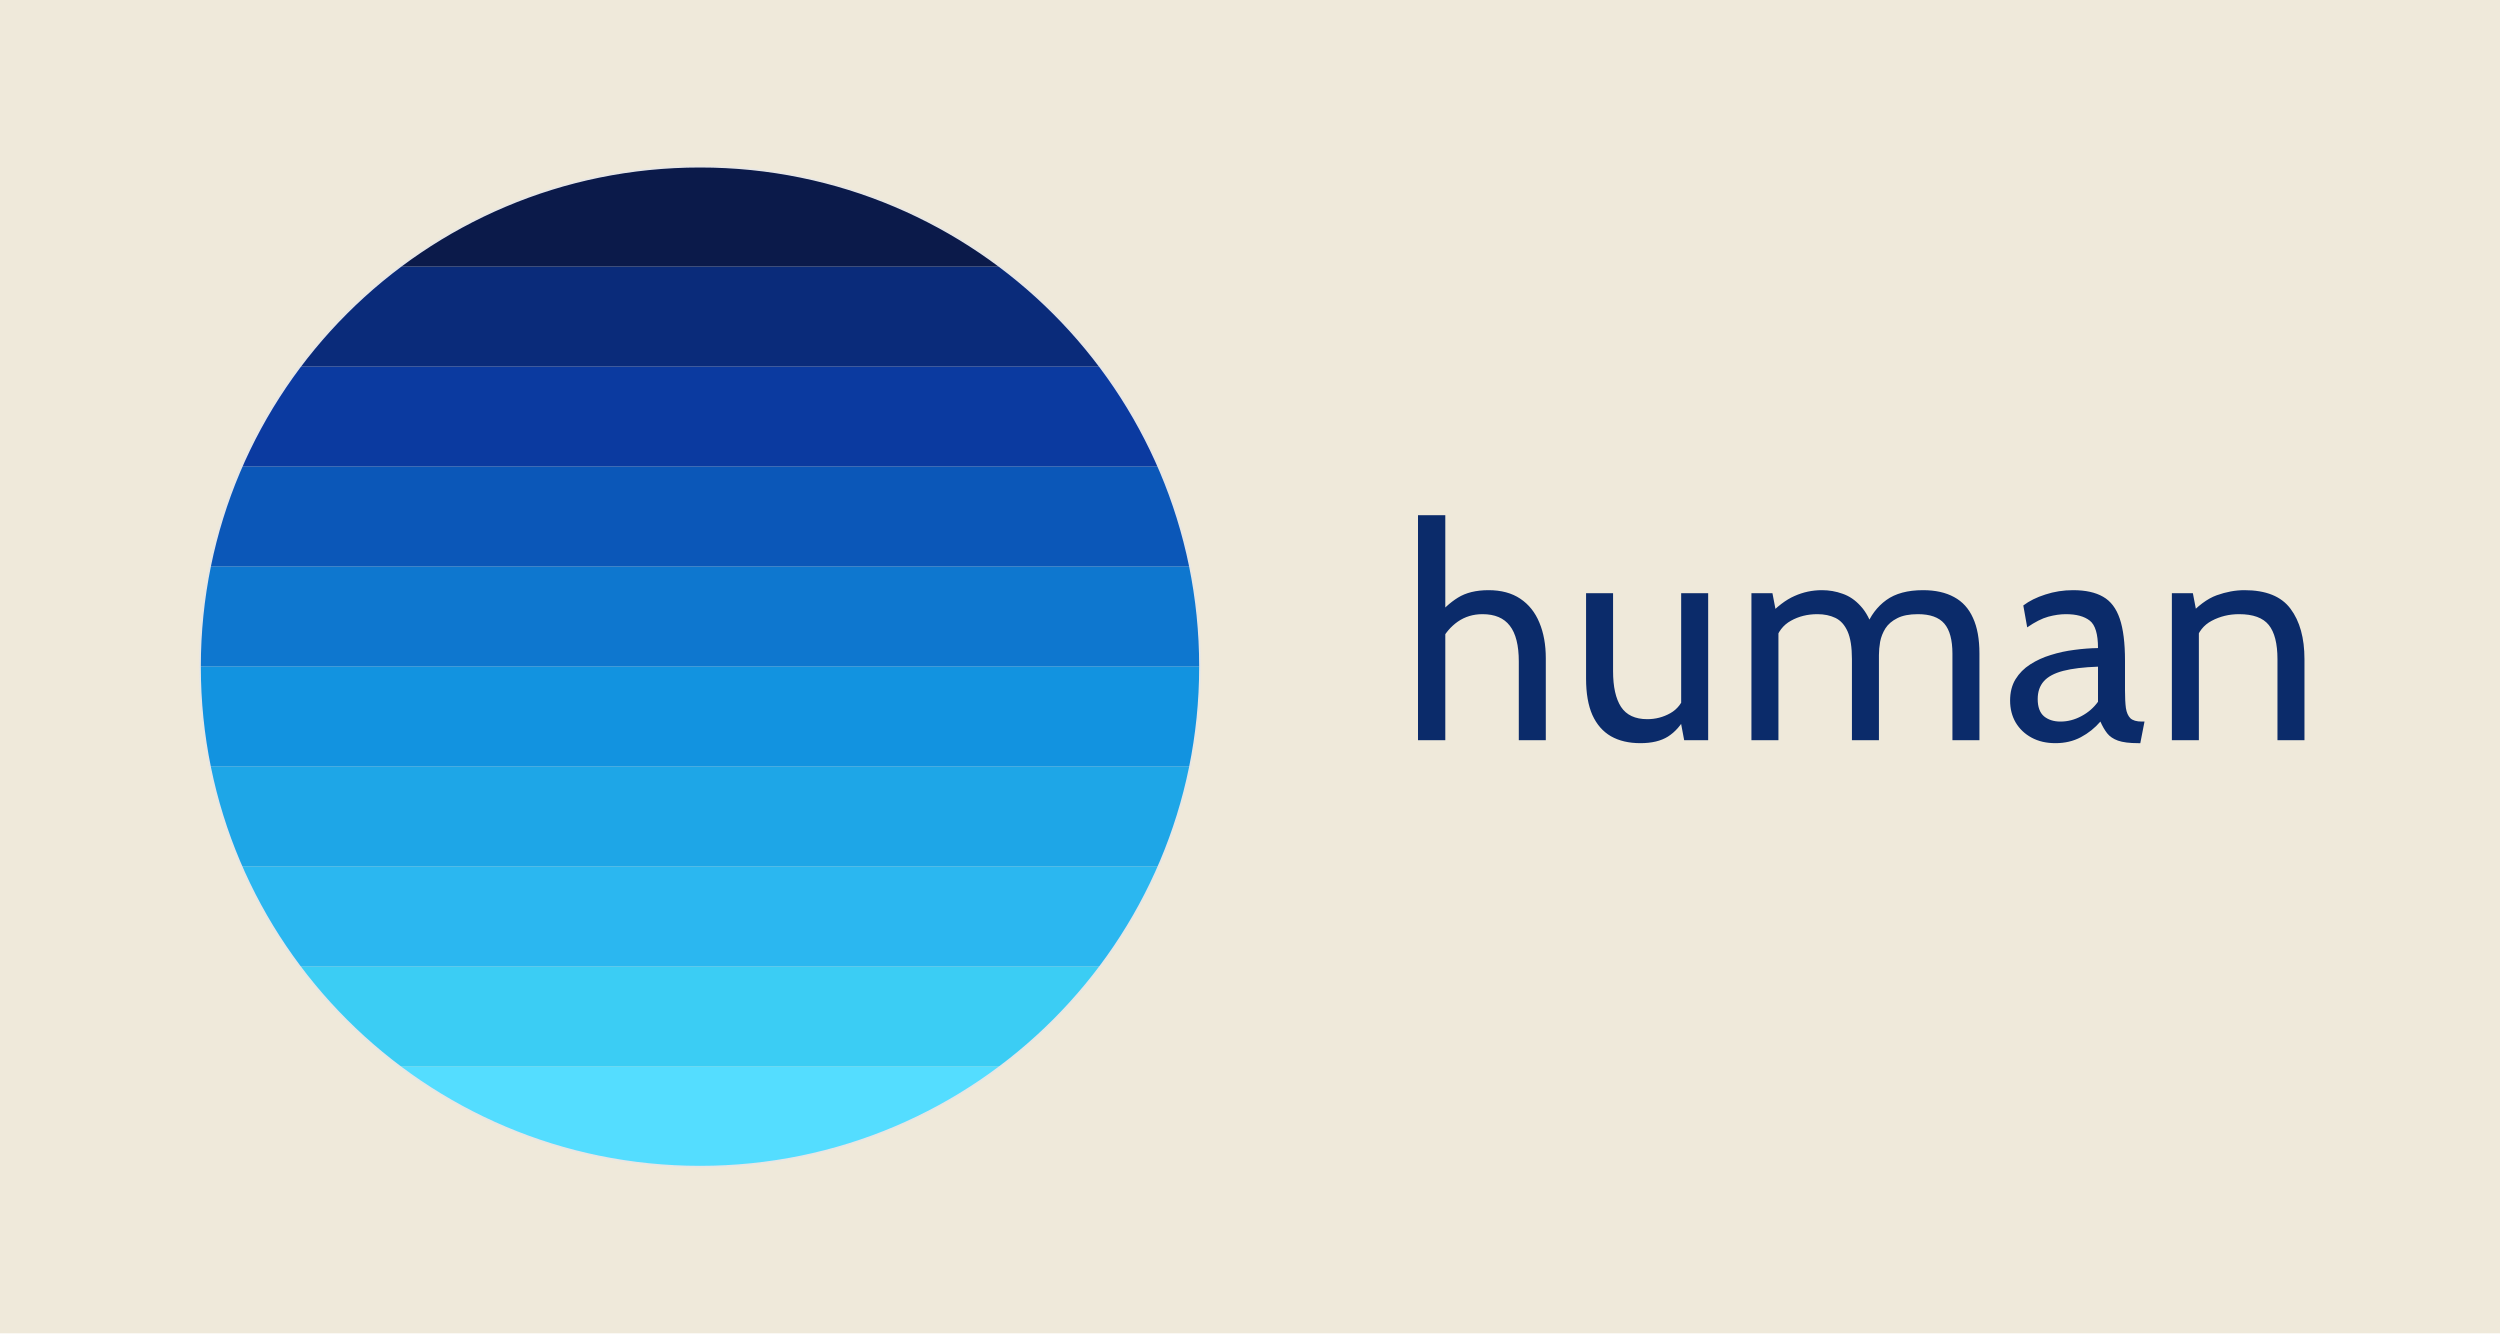
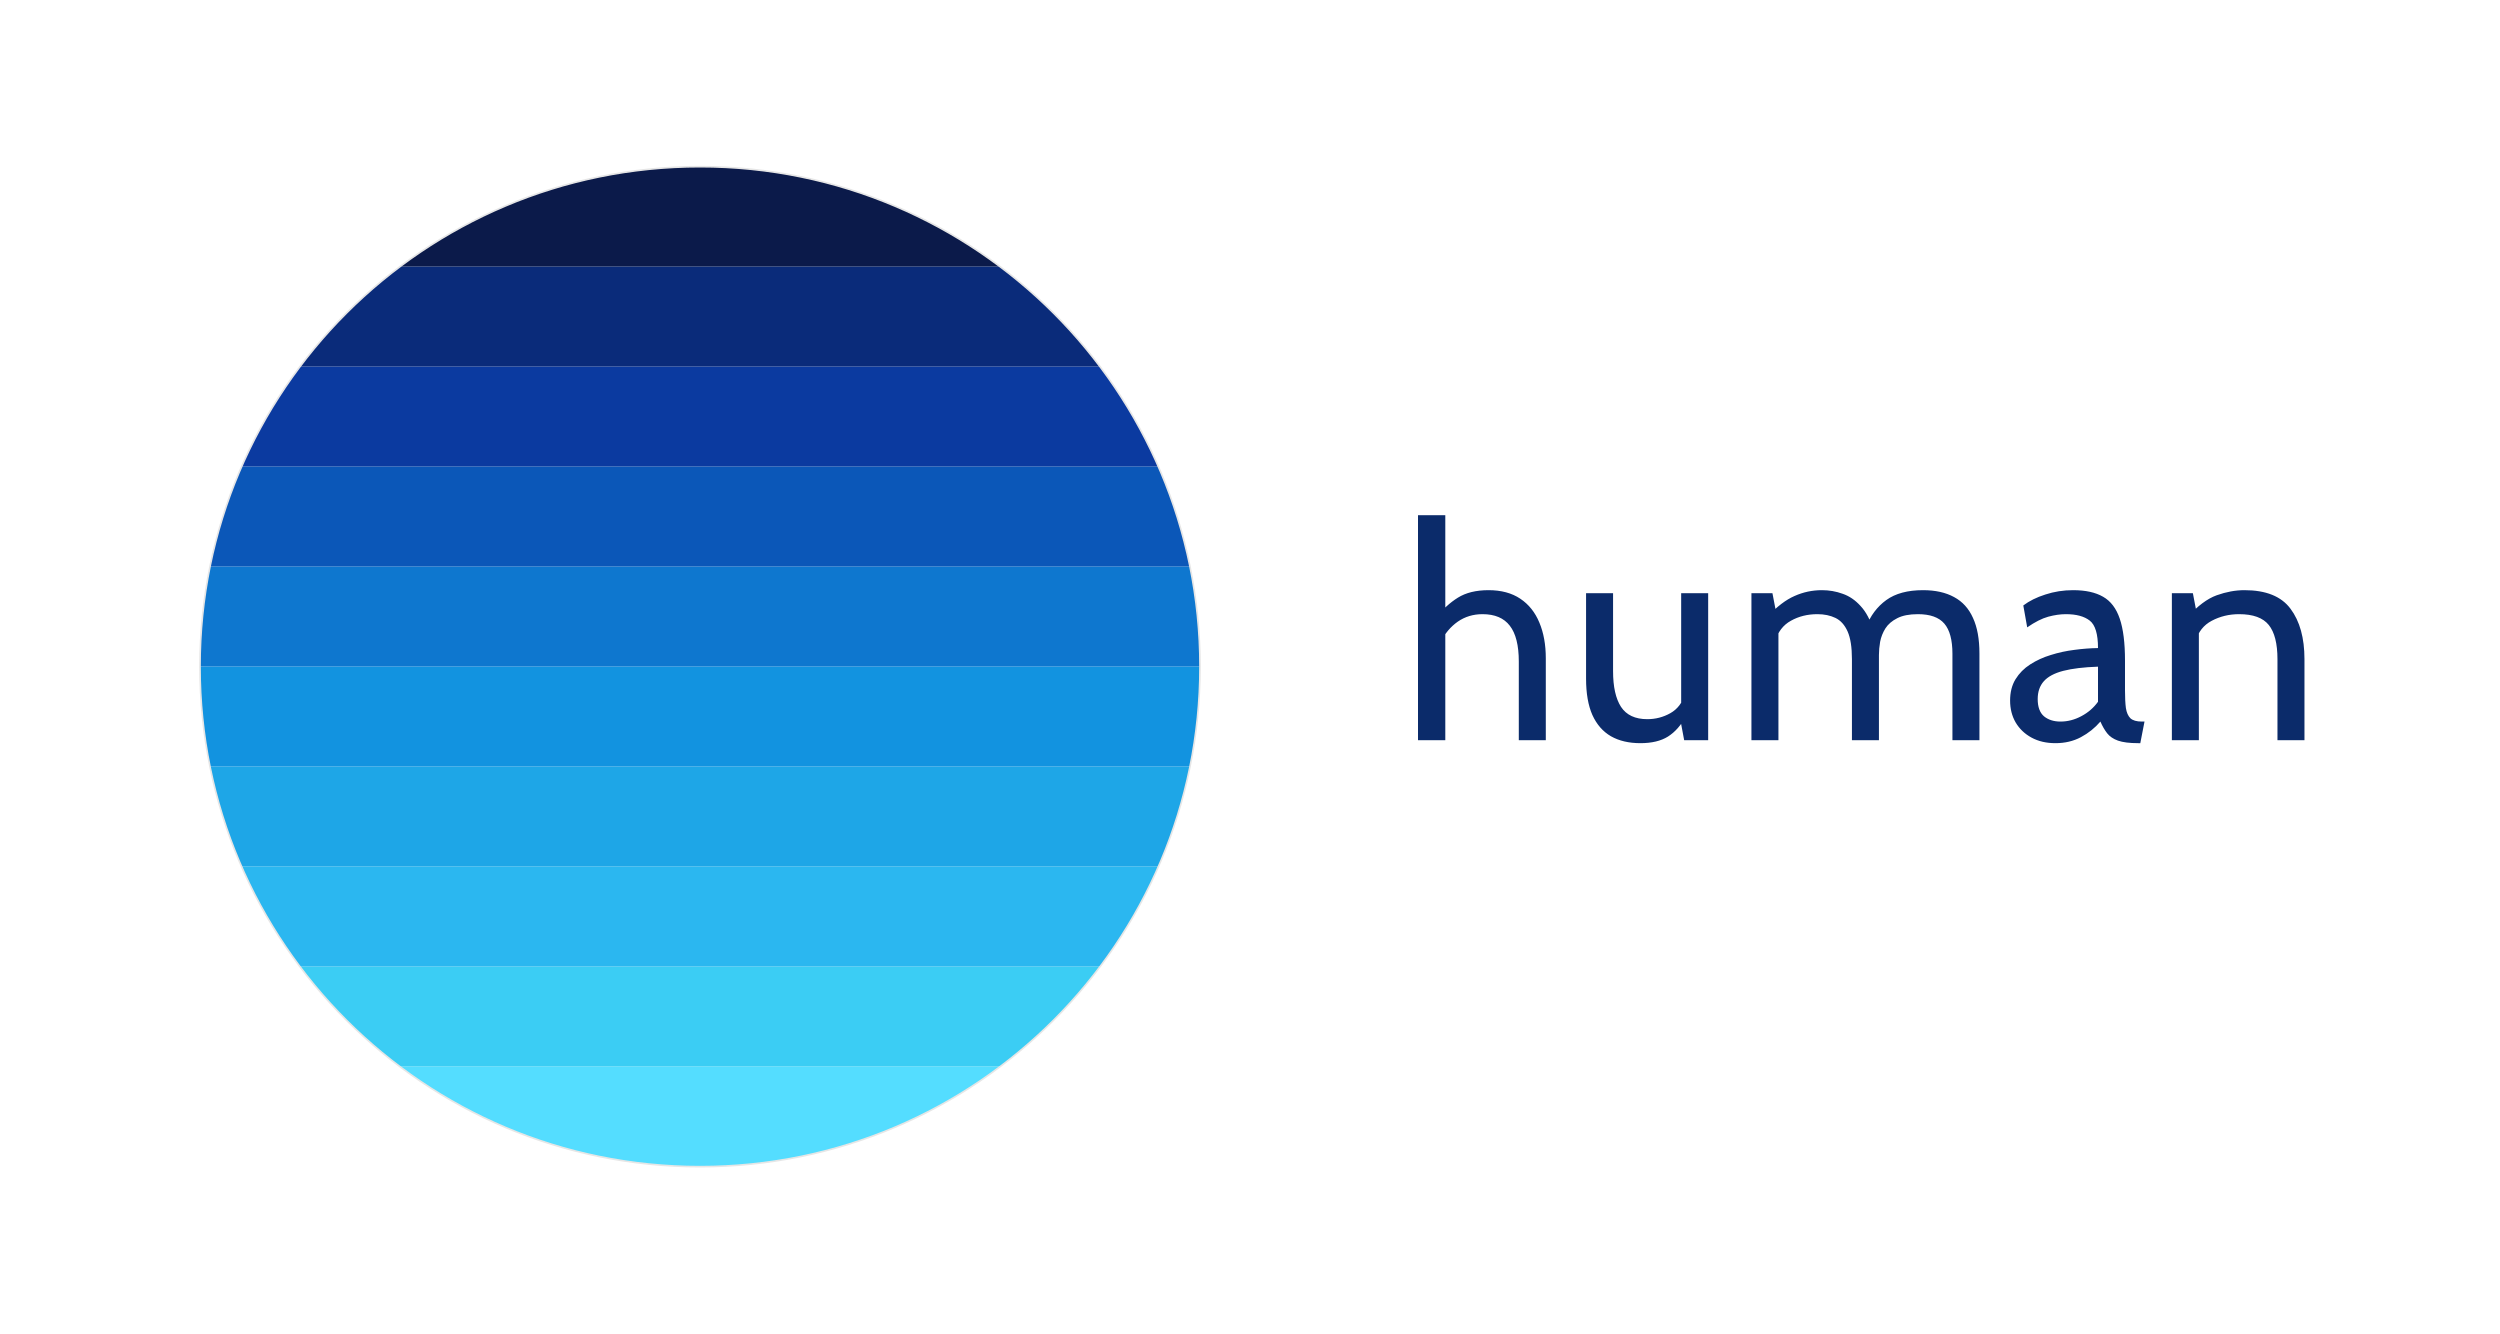
<svg xmlns="http://www.w3.org/2000/svg" viewBox="0 0 1500 800" width="1500" height="800">
-   <rect width="100%" height="100%" fill="#efe9da" />
+   <style>
+     #text-human {
+       fill: #0b2b6a;
+     }
+     .disc-border {
+       stroke: #e6e6e6;
+     }
+ 
+     @media (prefers-color-scheme: dark) {
+       #text-human {
+         fill: #2bb7f0;
+       }
+       .disc-border {
+         stroke: #555555;
+       }
+     }
+   </style>
  <defs>
    <clipPath id="discClip">
      <circle cx="420" cy="400" r="300" />
    </clipPath>
  </defs>
  <g clip-path="url(#discClip)">
    <rect x="120" y="100" width="600" height="60" fill="#0b1a4a" />
    <rect x="120" y="160" width="600" height="60" fill="#0a2b7a" />
    <rect x="120" y="220" width="600" height="60" fill="#0b3aa0" />
    <rect x="120" y="280" width="600" height="60" fill="#0b57b8" />
    <rect x="120" y="340" width="600" height="60" fill="#0e77cf" />
    <rect x="120" y="400" width="600" height="60" fill="#1293e0" />
    <rect x="120" y="460" width="600" height="60" fill="#1ea6e7" />
    <rect x="120" y="520" width="600" height="60" fill="#2bb7f0" />
    <rect x="120" y="580" width="600" height="60" fill="#3bcdf4" />
    <rect x="120" y="640" width="600" height="60" fill="#54ddff" />
  </g>
-   <circle cx="420" cy="400" r="300" fill="none" stroke="#e6e6e6" stroke-width="1" />
-   <path d="m 850.8,444.1 v -135 h 16.38 v 62.1 l -5.76,-0.36 q 6.21,-7.83 13.32,-12.24 7.2,-4.5 18.36,-4.5 11.43,0 19.08,5.13 7.65,5.13 11.43,14.31 3.87,9.18 3.87,21.42 v 49.14 h -16.2 v -47.16 q 0,-14.58 -5.4,-21.51 -5.31,-6.93 -16.38,-6.93 -8.37,0 -14.85,4.5 -6.39,4.5 -10.17,12.06 l 2.7,-9.9 v 68.94 z m 133.42,1.8 q -10.35,0 -17.64,-4.14 -7.29,-4.23 -11.16,-12.78 -3.78,-8.55 -3.78,-21.78 v -51.3 h 16.2 v 46.8 q 0,14.04 4.77,21.42 4.86,7.38 15.75,7.38 7.47,0 13.86,-3.6 6.39,-3.6 8.82,-11.52 l -2.34,8.82 v -69.3 h 16.2 v 88.2 h -14.4 l -3.24,-17.28 4.32,2.88 q -4.41,8.19 -10.8,12.24 -6.3,3.96 -16.56,3.96 z m 66.64,-1.8 v -88.2 h 12.6 l 3.24,16.92 -6.12,-2.88 q 8.28,-8.91 16.11,-12.33 7.83,-3.51 16.47,-3.51 6.48,0 12.42,2.16 6.03,2.07 10.8,7.38 4.86,5.22 7.74,14.58 l -4.5,-1.98 q 3.96,-10.26 12.15,-16.2 8.19,-5.94 22.05,-5.94 11.07,0 18.63,4.14 7.56,4.05 11.34,12.51 3.87,8.37 3.87,21.33 v 52.02 h -16.2 v -51.84 q 0,-12.42 -4.86,-18.09 -4.86,-5.67 -15.84,-5.67 -7.74,0 -12.42,2.43 -4.68,2.34 -7.11,6.12 -2.34,3.78 -3.15,8.01 -0.72,4.23 -0.72,7.92 v 51.12 h -16.2 v -48.6 q 0,-10.8 -2.61,-16.65 -2.61,-5.85 -7.29,-8.1 -4.68,-2.25 -10.8,-2.25 -8.91,0 -15.93,3.96 -7.02,3.87 -9.45,12.42 l 1.98,-8.82 v 68.04 z m 182.38,1.8 q -8.19,0 -14.31,-3.33 -6.12,-3.33 -9.54,-9.09 -3.33,-5.76 -3.33,-13.14 0,-7.47 3.24,-12.78 3.33,-5.4 8.82,-8.91 5.58,-3.6 12.42,-5.67 6.84,-2.16 14.13,-3.06 7.38,-0.99 14.13,-1.08 0,-12.6 -4.95,-16.47 -4.95,-3.87 -14.31,-3.87 -4.95,0 -10.62,1.53 -5.58,1.53 -12.6,6.39 l -2.34,-13.14 q 5.31,-4.05 13.23,-6.57 7.92,-2.61 16.65,-2.61 11.16,0 18,3.96 6.84,3.87 9.99,13.14 3.15,9.27 3.15,25.2 v 18 q 0,6.3 0.54,10.44 0.63,4.05 2.7,6.12 2.16,1.98 6.84,1.98 h 1.62 l -2.52,12.96 h -1.26 q -7.83,0 -12.15,-1.53 -4.23,-1.53 -6.48,-4.41 -2.25,-2.88 -4.05,-7.02 -4.95,5.76 -11.7,9.36 -6.75,3.6 -15.3,3.6 z m 3.06,-12.96 q 6.48,0 12.51,-3.24 6.12,-3.24 9.99,-8.64 V 400 q -12.87,0.45 -20.88,2.52 -7.92,2.07 -11.61,6.21 -3.69,4.14 -3.69,10.71 0,7.11 3.78,10.35 3.87,3.15 9.9,3.15 z m 66.82,11.16 v -88.2 h 12.6 l 3.24,16.92 -6.3,-2.7 q 8.91,-9.9 17.37,-12.96 8.55,-3.06 16.65,-3.06 19.35,0 27.63,11.16 8.37,11.16 8.37,30.24 v 48.6 h -16.2 v -48.6 q 0,-14.04 -5.22,-20.52 -5.22,-6.48 -17.82,-6.48 -8.91,0 -16.38,3.96 -7.38,3.87 -9.72,12.42 l 1.98,-9.9 v 69.12 z" id="text-human" style="font-size:180px;font-family:Cabin, Lato, 'Gill Sans', 'Segoe UI', Calibri, sans-serif;letter-spacing:4;dominant-baseline:middle;fill:#0b2b6a" aria-label="human" />
+   <circle cx="420" cy="400" r="300" fill="none" stroke-width="1" class="disc-border" />
+   <path d="m 850.8,444.1 v -135 h 16.38 v 62.1 l -5.76,-0.36 q 6.21,-7.83 13.32,-12.24 7.2,-4.5 18.36,-4.5 11.43,0 19.08,5.13 7.65,5.13 11.43,14.31 3.87,9.18 3.87,21.42 v 49.14 h -16.2 v -47.16 q 0,-14.58 -5.4,-21.51 -5.31,-6.93 -16.38,-6.93 -8.37,0 -14.85,4.5 -6.39,4.5 -10.17,12.06 l 2.7,-9.9 v 68.94 z m 133.42,1.8 q -10.35,0 -17.64,-4.14 -7.29,-4.23 -11.16,-12.78 -3.78,-8.55 -3.78,-21.78 v -51.3 h 16.2 v 46.8 q 0,14.04 4.77,21.42 4.86,7.38 15.75,7.38 7.47,0 13.86,-3.6 6.39,-3.6 8.82,-11.52 l -2.34,8.82 v -69.3 h 16.2 v 88.2 h -14.4 l -3.24,-17.28 4.32,2.88 q -4.41,8.19 -10.8,12.24 -6.3,3.96 -16.56,3.96 z m 66.64,-1.8 v -88.2 h 12.6 l 3.24,16.92 -6.12,-2.88 q 8.28,-8.91 16.11,-12.33 7.83,-3.51 16.47,-3.51 6.48,0 12.42,2.16 6.03,2.07 10.8,7.38 4.86,5.22 7.74,14.58 l -4.5,-1.98 q 3.96,-10.26 12.15,-16.2 8.19,-5.94 22.05,-5.94 11.07,0 18.63,4.14 7.56,4.05 11.34,12.51 3.87,8.37 3.87,21.33 v 52.02 h -16.2 v -51.84 q 0,-12.42 -4.86,-18.09 -4.86,-5.67 -15.84,-5.67 -7.74,0 -12.42,2.43 -4.68,2.34 -7.11,6.12 -2.34,3.78 -3.15,8.01 -0.72,4.23 -0.72,7.92 v 51.12 h -16.2 v -48.6 q 0,-10.8 -2.61,-16.65 -2.61,-5.85 -7.29,-8.1 -4.68,-2.25 -10.8,-2.25 -8.91,0 -15.93,3.96 -7.02,3.87 -9.45,12.42 l 1.98,-8.82 v 68.04 z m 182.38,1.8 q -8.19,0 -14.31,-3.33 -6.12,-3.33 -9.54,-9.09 -3.33,-5.76 -3.33,-13.14 0,-7.47 3.24,-12.78 3.33,-5.4 8.82,-8.91 5.58,-3.6 12.42,-5.67 6.84,-2.16 14.13,-3.06 7.38,-0.99 14.13,-1.08 0,-12.6 -4.95,-16.47 -4.95,-3.87 -14.31,-3.87 -4.95,0 -10.62,1.53 -5.58,1.53 -12.6,6.39 l -2.34,-13.14 q 5.31,-4.05 13.23,-6.57 7.92,-2.61 16.65,-2.61 11.16,0 18,3.96 6.84,3.87 9.99,13.14 3.15,9.27 3.15,25.2 v 18 q 0,6.3 0.54,10.44 0.63,4.05 2.7,6.12 2.16,1.98 6.84,1.98 h 1.62 l -2.52,12.96 h -1.26 q -7.83,0 -12.15,-1.53 -4.23,-1.53 -6.48,-4.41 -2.25,-2.88 -4.05,-7.02 -4.95,5.76 -11.7,9.36 -6.75,3.6 -15.3,3.6 z m 3.06,-12.96 q 6.48,0 12.51,-3.24 6.12,-3.24 9.99,-8.64 V 400 q -12.87,0.45 -20.88,2.52 -7.92,2.07 -11.61,6.21 -3.69,4.14 -3.69,10.71 0,7.11 3.78,10.35 3.87,3.15 9.9,3.15 z m 66.82,11.16 v -88.2 h 12.6 l 3.24,16.92 -6.3,-2.7 q 8.91,-9.9 17.37,-12.96 8.55,-3.06 16.65,-3.06 19.35,0 27.63,11.16 8.37,11.16 8.37,30.24 v 48.6 h -16.2 v -48.6 q 0,-14.04 -5.22,-20.52 -5.22,-6.48 -17.82,-6.48 -8.91,0 -16.38,3.96 -7.38,3.87 -9.72,12.42 l 1.98,-9.9 v 69.12 z" id="text-human" style="font-size:180px;font-family:Cabin, Lato, 'Gill Sans', 'Segoe UI', Calibri, sans-serif;letter-spacing:4;dominant-baseline:middle;" aria-label="human" />
</svg>
